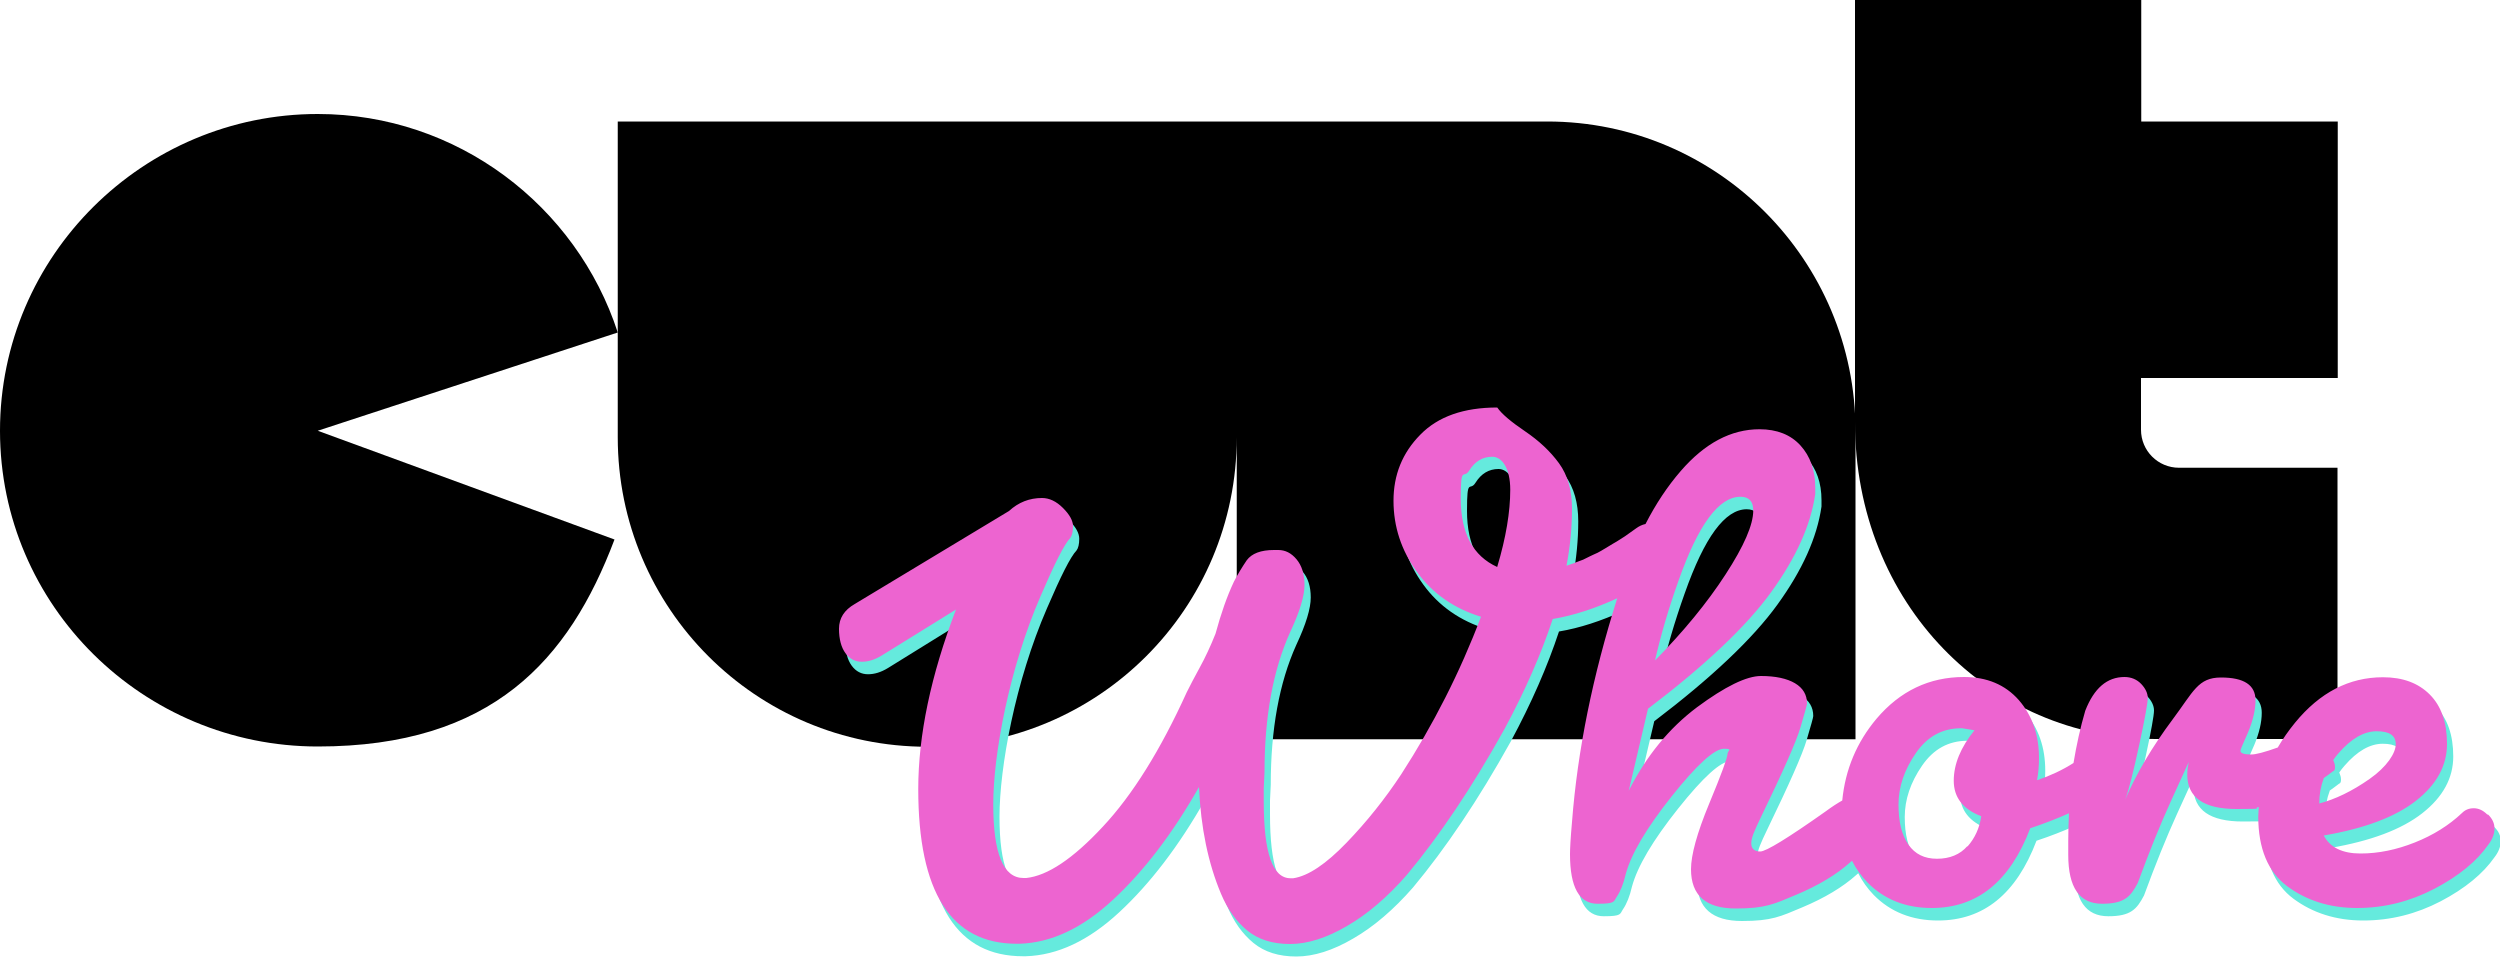
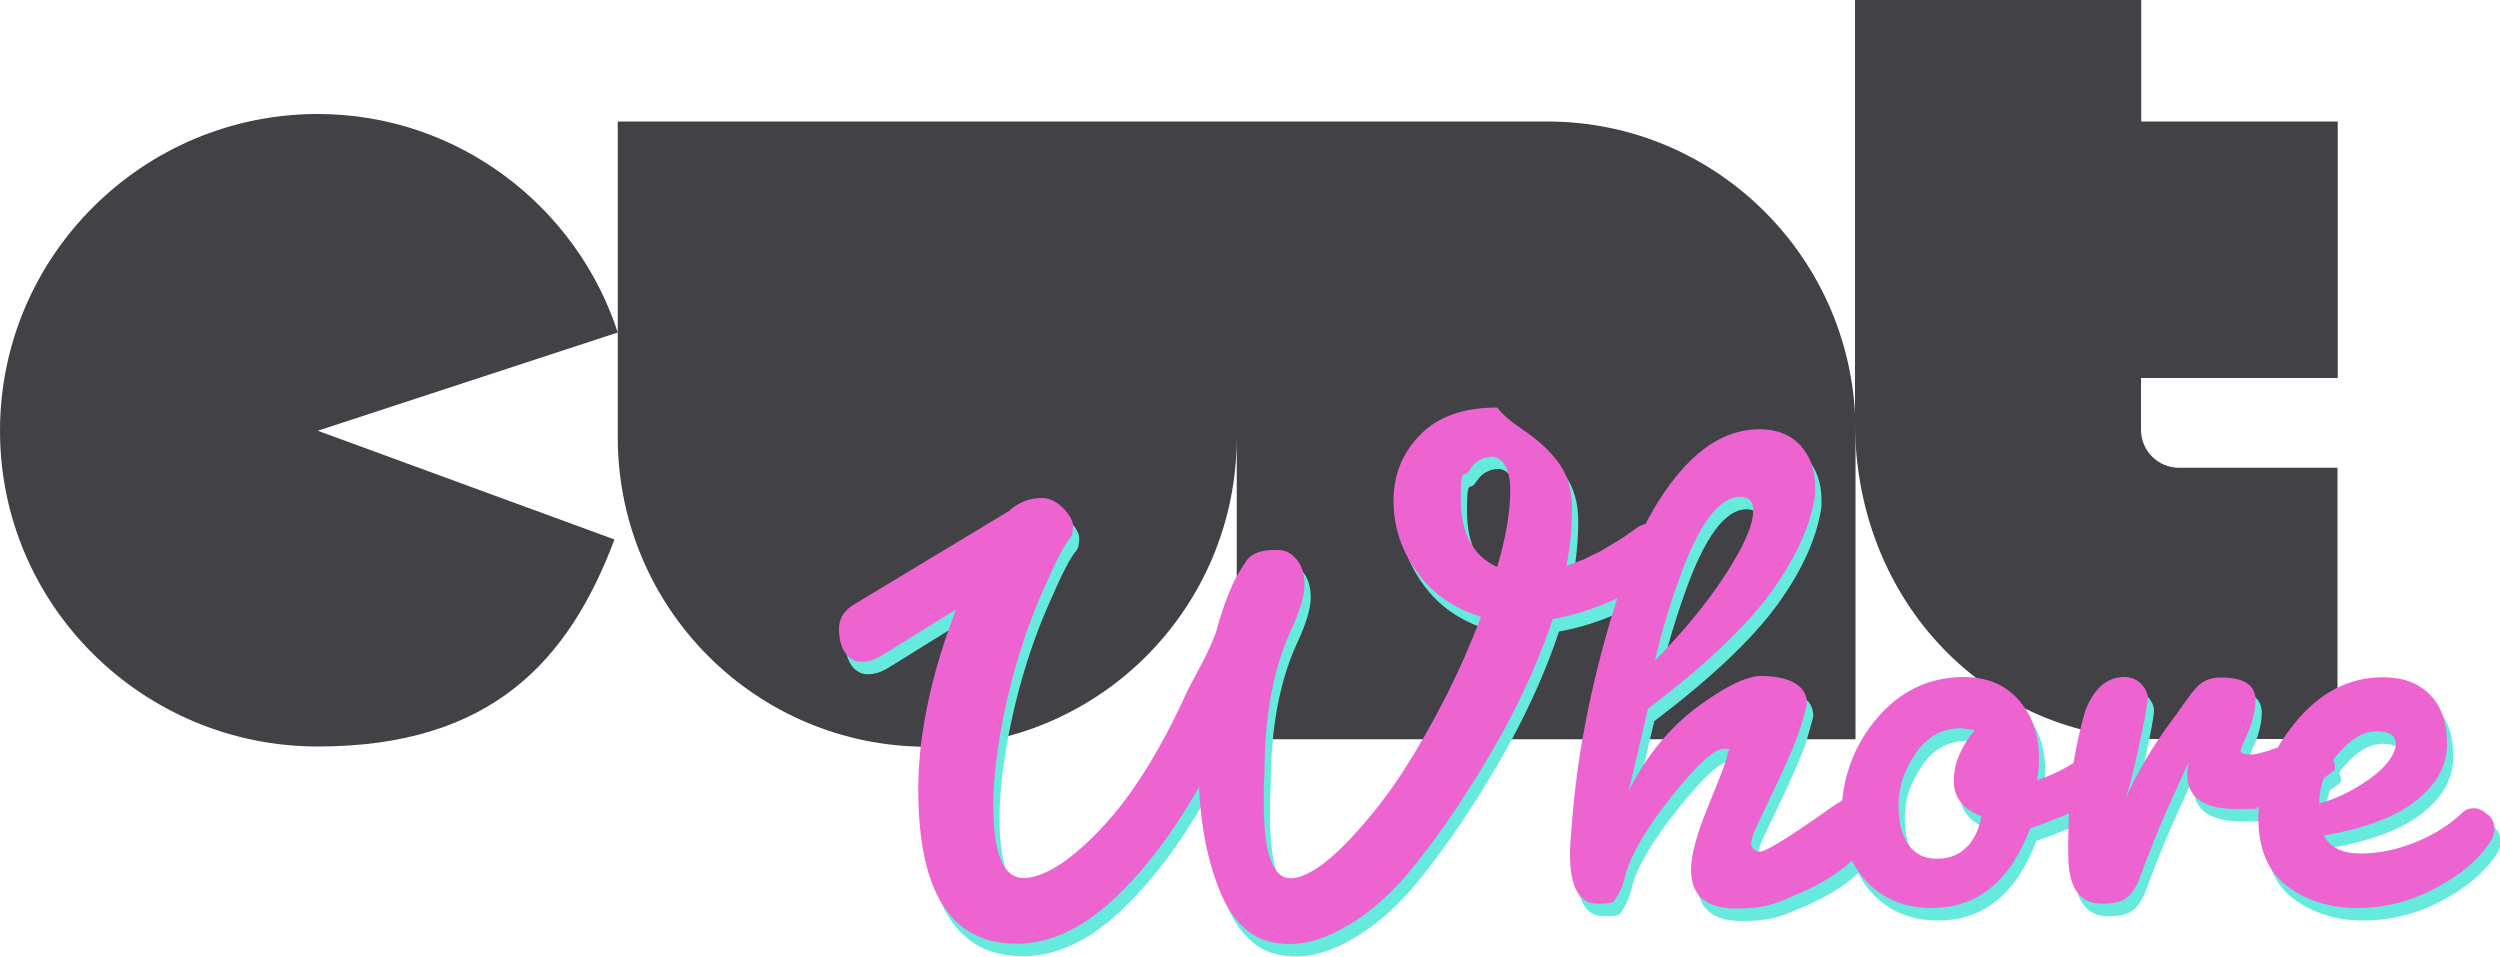
<svg xmlns="http://www.w3.org/2000/svg" version="1.1" viewBox="0 0 1000 382.6">
+   <defs>
+     <style>
+       .cls-1 {
+         fill: #ed64d0;
+       }
+ 
+       .cls-2 {
+         fill: #65eadd;
+       }
+ 
+       .cls-3 {
+         fill: #414146;
+       }
+     </style>
+   </defs>
  <g>
    <g id="Layer_1">
-       <g>
+       <g id="Layer_1-2" data-name="Layer_1">
        <g>
-           <path d="M127.1,45.6C57.4,45.6,0,102.2,0,172.3s57.4,126.3,127.1,126.3,100.5-34.6,118.7-82.8l-118.7-43.5,120-39.3c-16.5-50.7-64.2-87.4-120-87.4Z" />
-           <path d="M618.8,48.6H247.1v126.3c0,68.4,55.3,123.8,123.8,123.8s123.8-55.3,123.8-123.8v120.8h247.5v-123.3c0-68.4-55.3-123.8-123.3-123.8Z" />
-           <path d="M935.1,151.2V48.6h-78.6V0h-114.5v168.9c0,72.6,54.1,126.7,120.4,126.7h72.6v-108.5h-63.4c-8.4,0-15.2-6.8-15.2-15.2v-20.7h78.6Z" />
+           <g>
+             <path class="cls-3" d="M127.1,45.6C57.4,45.6,0,102.2,0,172.3s57.4,126.3,127.1,126.3,100.5-34.6,118.7-82.8l-118.7-43.5,120-39.3c-16.5-50.7-64.2-87.4-120-87.4Z" />
+             <path class="cls-3" d="M618.8,48.6H247.1v126.3c0,68.4,55.3,123.8,123.8,123.8s123.8-55.3,123.8-123.8v120.8h247.5v-123.3c0-68.4-55.3-123.8-123.3-123.8h-.1Z" />
+             <path class="cls-3" d="M935.1,151.2V48.6h-78.6V0h-114.5v168.9c0,72.6,54.1,126.7,120.4,126.7h72.6v-108.5h-63.4c-8.4,0-15.2-6.8-15.2-15.2v-20.7h78.7Z" />
+           </g>
+           <path class="cls-2" d="M997.4,330.8c-1.7-1.7-3.5-2.5-5.4-2.5s-3.4.6-4.7,1.9c-5.3,5-11.6,8.9-18.9,11.8-7.3,2.9-14.5,4.4-21.7,4.4s-12.2-2.4-14.7-7.2c16.3-2.8,28.6-7.4,36.9-13.9,8.3-6.5,12.4-14.1,12.4-22.7s-2.3-15.2-6.9-19.8c-4.6-4.6-10.8-6.9-18.7-6.9-13.6,0-25.3,6.1-35.2,18.2-2.7,3.3-4.9,6.5-6.9,9.9-5.3,1.9-8.8,2.8-10.6,2.8-2.8,0-4.3-.5-4.3-1.4s1-2.7,3-7.4c2-4.8,3-9.1,3-12.9,0-6.1-4.6-9.1-13.8-9.1s-11,5.6-19.3,16.7-14.6,21.8-19,32.1c1.5-4,3.3-11.3,5.6-21.9s3.4-16.8,3.4-18.7-.9-3.8-2.6-5.6c-1.7-1.8-4-2.8-6.7-2.8-7,0-12.2,4.5-15.7,13.5-2,6.8-3.5,13.7-4.7,20.9-4.4,2.8-9.3,5.1-14.6,6.9.6-3.1.8-6.1.8-8.8,0-9.4-2.7-17.1-8.1-23.3-5.4-6.1-12.7-9.2-21.9-9.2-13.9,0-25.6,5.6-35,16.7-7.9,9.4-12.5,20.3-13.7,32.7-1.8,1-4,2.4-6.7,4.4-15,10.6-23.8,16-26.1,16s-3.6-1.1-3.6-3.3,1.3-5.1,3.9-10.5c8.8-18.2,14.1-30.1,15.8-35.9s2.6-8.9,2.6-9.5c0-3.5-1.6-6.2-4.8-8.1s-7.8-2.9-13.6-2.9-14.4,4.2-25.6,12.5c-11.2,8.4-20.3,19.5-27.3,33.4l7.7-32.8c22.9-17.4,39.4-33,49.3-46.7,9.9-13.7,15.8-26.7,17.6-39.2v-2.5c0-7-2-12.6-5.9-16.9-3.9-4.3-9.4-6.5-16.4-6.5-11.4,0-21.9,5.6-31.5,16.7-5.3,6.1-10,13.2-14.1,21.2-1.4.3-2.6.9-3.7,1.7-1.9,1.4-3.4,2.4-4.5,3.2-1.1.7-2.2,1.4-3.3,2.1-1.1.6-2.2,1.3-3.2,1.9-1,.6-2,1.2-3,1.8s-2,1.1-3,1.5c-1,.5-2,.9-2.9,1.4s-1.8.9-2.8,1.2c-1.8.7-3.6,1.4-5.2,1.9,1.5-7.9,2.2-15.5,2.2-22.8s-1.7-13.4-5.2-18.2-8-9-13.6-12.8-9.3-6.9-11.1-9.5c-13.4,0-23.7,3.6-30.8,10.9-7.2,7.3-10.7,16.1-10.7,26.4s3.1,19.9,9.4,28.5c6.2,8.6,14.8,14.6,25.6,17.9-8.4,22.2-19.1,43.2-31.9,63-6.4,9.7-13.7,18.9-21.9,27.4s-15.3,13.3-21.3,14.2h-1.1c-7.2,0-10.7-10.2-10.7-30.6v-5.5l.3-6.3c0-22.2,3.4-40.8,10.2-55.9,3.9-8.3,5.8-14.6,5.8-19s-1.1-7.8-3.2-10.3c-2.1-2.5-4.5-3.7-7.3-3.7h-1.7c-5.3,0-8.9,1.4-10.9,4.1-1.9,2.8-3.6,5.6-5.1,8.5-2.8,5.9-5.2,12.8-7.4,20.9-2,5-4.1,9.5-6.3,13.5-2.2,4-3.9,7.3-5.2,9.9-10.5,23.1-21.7,41.1-33.6,53.8-11.9,12.8-22.1,19.6-30.6,20.5h-1.1c-8.1,0-12.1-9.8-12.1-29.5s6.3-54.2,19-83.4c5.5-12.8,9.4-20.6,11.8-23.1.7-.9,1.1-2.5,1.1-4.7s-1.3-4.6-4-7.3-5.5-4-8.4-4c-5,0-9.4,1.7-13.2,5.2l-61.7,37.2c-4.2,2.4-6.3,5.7-6.3,9.9s.9,7.5,2.6,9.8,3.9,3.4,6.5,3.4,5.2-.8,8-2.5l29.7-18.4c-10.1,26.4-15.1,50.4-15.1,71.8,0,41.3,13.1,61.9,39.4,61.9h1.1c12.7-.4,25.1-6.2,37.4-17.6s23.8-26.4,34.4-45.1c.7,16.3,3.7,30.6,8.8,42.7,2.6,6.2,6.1,11.1,10.5,14.7s10.1,5.4,17.1,5.4,14.6-2.4,22.8-7.2c8.3-4.8,16.2-11.6,23.9-20.4,13-15.6,26.1-35,39.1-58.4,8.3-15.4,14.7-30.1,19.3-44,8.3-1.4,16.9-4.2,25.8-8.3-9.8,31-15.9,60.8-18.1,89.5-.6,6.6-.8,10.9-.8,12.9,0,13.2,3.7,19.8,11,19.8s6.4-.9,7.7-2.8c1.5-2.2,2.7-5.2,3.6-9.1,2.2-8.1,8.3-18.4,18.4-31.1,10.1-12.7,17.1-19,20.9-19s1.4.7,1.4,2.1-2.4,8-7.3,19.8c-4.9,11.8-7.3,20.6-7.3,26.3,0,10.5,6,15.7,17.9,15.7s15.4-1.8,24.2-5.5,16-8,21.5-12.9c.3-.2.5-.5.8-.7,1.6,3.2,3.7,6.1,6.2,8.7,6.7,6.8,15.3,10.2,25.7,10.2,18.2,0,31.3-10.6,39.4-31.9,5.7-1.9,10.8-3.9,15.5-6-.2,3.7-.3,7.4-.3,11.2v5.5c0,13,4.5,19.5,13.5,19.5s11.4-2.8,14.3-8.3c4.6-12.5,9-23.4,13.2-32.6,4.2-9.3,6.6-14.5,7.2-15.8-.4,1.8-.6,3.5-.6,5,0,9.2,6.6,13.8,19.7,13.8s5.9-.3,8.9-.8c0,1.3-.2,2.6-.2,3.8,0,12.8,3.9,22.2,11.6,27.9s17,8.7,27.9,8.7,21.2-2.6,31-7.7c9.7-5.1,16.9-11,21.5-17.6,1.7-2.2,2.5-4.4,2.5-6.5s-.9-4-2.6-5.6h-.3ZM601.4,231.7c-9.7-4.4-14.6-13.5-14.6-27.3s1.1-7.6,3.4-11.3c2.3-3.7,5.4-5.5,9.2-5.5s7.2,4.4,7.2,13.2-1.7,19.1-5.2,30.8h0ZM698.6,203.7c3.5,0,5.2,1.8,5.2,5.5,0,5.7-3.7,14.2-11.1,25.6-7.4,11.4-16.8,22.8-28.2,34.4,2.2-9.7,5.3-20.4,9.4-31.9,7.9-22.4,16.1-33.6,24.8-33.6h-.1ZM789.4,343.5c-2.9,3.3-7,5-12.1,5s-8.8-1.9-11.4-5.6c-2.7-3.8-4-9.1-4-16.1s2.3-13.8,6.9-20.5c4.6-6.7,10.6-10,18.2-10h.3l5,.8c-5.5,6.8-8.3,13.5-8.3,20.2s3.7,11.4,11,14.2c-.7,4.8-2.6,8.8-5.5,12.1h-.1ZM931.8,316.3c1.3-.9,2.5-1.8,3.8-2.8.6-.2.8-.7.8-1.7s-.3-1.8-.7-2.8c.6-.9,1.3-1.8,2.1-2.7,5.1-5.9,10.2-8.8,15.3-8.8s7.6,1.7,7.6,5.2-3.5,9-10.5,13.9-13.7,8.1-20.1,9.8c0-3.6.6-6.9,1.8-10.1h0Z" />
+           <path class="cls-1" d="M994.9,325.8c-1.7-1.7-3.5-2.5-5.4-2.5s-3.4.6-4.7,1.9c-5.3,5-11.6,8.9-18.9,11.8-7.3,2.9-14.5,4.4-21.7,4.4s-12.2-2.4-14.7-7.2c16.3-2.8,28.6-7.4,36.9-13.9,8.3-6.5,12.4-14.1,12.4-22.7s-2.3-15.2-6.9-19.8c-4.6-4.6-10.8-6.9-18.7-6.9-13.6,0-25.3,6.1-35.2,18.2-2.7,3.3-4.9,6.5-6.9,9.9-5.3,1.9-8.8,2.8-10.6,2.8-2.8,0-4.3-.5-4.3-1.4s1-2.7,3-7.4c2-4.8,3-9.1,3-12.9,0-6.1-4.6-9.1-13.8-9.1s-11,5.6-19.3,16.7-14.6,21.8-19,32.1c1.5-4,3.3-11.3,5.6-21.9s3.4-16.8,3.4-18.7-.9-3.8-2.6-5.6c-1.7-1.8-4-2.8-6.7-2.8-7,0-12.2,4.5-15.7,13.5-2,6.8-3.5,13.7-4.7,20.9-4.4,2.8-9.3,5.1-14.6,6.9.6-3.1.8-6.1.8-8.8,0-9.4-2.7-17.1-8.1-23.3-5.4-6.1-12.7-9.2-21.9-9.2-13.9,0-25.6,5.6-35,16.7-7.9,9.4-12.5,20.3-13.7,32.7-1.8,1-4,2.4-6.7,4.4-15,10.6-23.8,16-26.1,16s-3.6-1.1-3.6-3.3,1.3-5.1,3.9-10.5c8.8-18.2,14.1-30.1,15.8-35.9s2.6-8.9,2.6-9.5c0-3.5-1.6-6.2-4.8-8.1s-7.8-2.9-13.6-2.9-14.4,4.2-25.6,12.5c-11.2,8.4-20.3,19.5-27.3,33.4l7.7-32.8c22.9-17.4,39.4-33,49.3-46.7,9.9-13.7,15.8-26.7,17.6-39.2v-2.5c0-7-2-12.6-5.9-16.9-3.9-4.3-9.4-6.5-16.4-6.5-11.4,0-21.9,5.6-31.5,16.7-5.3,6.1-10,13.2-14.1,21.2-1.4.3-2.6.9-3.7,1.7-1.9,1.4-3.4,2.4-4.5,3.2-1.1.7-2.2,1.4-3.3,2.1-1.1.6-2.2,1.3-3.2,1.9-1,.6-2,1.2-3,1.8s-2,1.1-3,1.5c-1,.5-2,.9-2.9,1.4s-1.8.9-2.8,1.2c-1.8.7-3.6,1.4-5.2,1.9,1.5-7.9,2.2-15.5,2.2-22.8s-1.7-13.4-5.2-18.2-8-9-13.6-12.8-9.3-6.9-11.1-9.5c-13.4,0-23.7,3.6-30.8,10.9-7.2,7.3-10.7,16.1-10.7,26.4s3.1,19.9,9.4,28.5c6.2,8.6,14.8,14.6,25.6,17.9-8.4,22.2-19.1,43.2-31.9,63-6.4,9.7-13.7,18.9-21.9,27.4s-15.3,13.3-21.3,14.2h-1.1c-7.2,0-10.7-10.2-10.7-30.6v-5.5l.3-6.3c0-22.2,3.4-40.8,10.2-55.9,3.9-8.3,5.8-14.6,5.8-19s-1.1-7.8-3.2-10.3c-2.1-2.5-4.5-3.7-7.3-3.7h-1.7c-5.3,0-8.9,1.4-10.9,4.1-1.9,2.8-3.6,5.6-5.1,8.5-2.8,5.9-5.2,12.8-7.4,20.9-2,5-4.1,9.5-6.3,13.5-2.2,4-3.9,7.3-5.2,9.9-10.5,23.1-21.7,41.1-33.6,53.8-11.9,12.8-22.1,19.6-30.6,20.5h-1.1c-8.1,0-12.1-9.8-12.1-29.5s6.3-54.2,19-83.4c5.5-12.8,9.4-20.6,11.8-23.1.7-.9,1.1-2.5,1.1-4.7s-1.3-4.6-4-7.3-5.5-4-8.4-4c-5,0-9.4,1.7-13.2,5.2l-61.7,37.2c-4.2,2.4-6.3,5.7-6.3,9.9s.9,7.5,2.6,9.8,3.9,3.4,6.5,3.4,5.2-.8,8-2.5l29.7-18.4c-10.1,26.4-15.1,50.4-15.1,71.8,0,41.3,13.1,61.9,39.4,61.9h1.1c12.7-.4,25.1-6.2,37.4-17.6s23.8-26.4,34.4-45.1c.7,16.3,3.7,30.6,8.8,42.7,2.6,6.2,6.1,11.1,10.5,14.7s10.1,5.4,17.1,5.4,14.6-2.4,22.8-7.2c8.3-4.8,16.2-11.6,23.9-20.4,13-15.6,26.1-35,39.1-58.4,8.3-15.4,14.7-30.1,19.3-44,8.3-1.4,16.9-4.2,25.8-8.3-9.8,31-15.9,60.8-18.1,89.5-.6,6.6-.8,10.9-.8,12.9,0,13.2,3.7,19.8,11,19.8s6.4-.9,7.7-2.8c1.5-2.2,2.7-5.2,3.6-9.1,2.2-8.1,8.3-18.4,18.4-31.1,10.1-12.7,17.1-19,20.9-19s1.4.7,1.4,2.1-2.4,8-7.3,19.8c-4.9,11.8-7.3,20.6-7.3,26.3,0,10.5,6,15.7,17.9,15.7s15.4-1.8,24.2-5.5,16-8,21.5-12.9c.3-.2.5-.5.8-.7,1.6,3.2,3.7,6.1,6.2,8.7,6.7,6.8,15.3,10.2,25.7,10.2,18.2,0,31.3-10.6,39.4-31.9,5.7-1.9,10.8-3.9,15.5-6-.2,3.7-.3,7.4-.3,11.2v5.5c0,13,4.5,19.5,13.5,19.5s11.4-2.8,14.3-8.3c4.6-12.5,9-23.4,13.2-32.6,4.2-9.3,6.6-14.5,7.2-15.8-.4,1.8-.6,3.5-.6,5,0,9.2,6.6,13.8,19.7,13.8s5.9-.3,8.9-.8c0,1.3-.2,2.6-.2,3.8,0,12.8,3.9,22.2,11.6,27.9s17,8.7,27.9,8.7,21.2-2.6,31-7.7c9.7-5.1,16.9-11,21.5-17.6,1.7-2.2,2.5-4.4,2.5-6.5s-.9-4-2.6-5.6h-.3ZM598.9,226.8c-9.7-4.4-14.6-13.5-14.6-27.3s1.1-7.6,3.4-11.3c2.3-3.7,5.4-5.5,9.2-5.5s7.2,4.4,7.2,13.2-1.7,19.1-5.2,30.8h0ZM696.1,198.7c3.5,0,5.2,1.8,5.2,5.5,0,5.7-3.7,14.2-11.1,25.6-7.4,11.4-16.8,22.8-28.2,34.4,2.2-9.7,5.3-20.4,9.4-31.9,7.9-22.4,16.1-33.6,24.8-33.6h-.1ZM786.9,338.5c-2.9,3.3-7,5-12.1,5s-8.8-1.9-11.4-5.6c-2.7-3.8-4-9.1-4-16.1s2.3-13.8,6.9-20.5c4.6-6.7,10.6-10,18.2-10h.3l5,.8c-5.5,6.8-8.3,13.5-8.3,20.2s3.7,11.4,11,14.2c-.7,4.8-2.6,8.8-5.5,12.1h-.1ZM929.4,311.3c1.3-.9,2.5-1.8,3.8-2.8.6-.2.8-.7.8-1.7s-.3-1.8-.7-2.8c.6-.9,1.3-1.8,2.1-2.7,5.1-5.9,10.2-8.8,15.3-8.8s7.6,1.7,7.6,5.2-3.5,9-10.5,13.9-13.7,8.1-20.1,9.8c0-3.6.6-6.9,1.8-10.1h0Z" />
        </g>
-         <path d="M997.4,330.8c-1.7-1.7-3.5-2.5-5.4-2.5s-3.4.6-4.7,1.9c-5.3,5-11.6,8.9-18.9,11.8-7.3,2.9-14.5,4.4-21.7,4.4s-12.2-2.4-14.7-7.2c16.3-2.8,28.6-7.4,36.9-13.9,8.3-6.5,12.4-14.1,12.4-22.7s-2.3-15.2-6.9-19.8c-4.6-4.6-10.8-6.9-18.7-6.9-13.6,0-25.3,6.1-35.2,18.2-2.7,3.3-4.9,6.5-6.9,9.9-5.3,1.9-8.8,2.8-10.6,2.8-2.8,0-4.3-.5-4.3-1.4s1-2.7,3-7.4c2-4.8,3-9.1,3-12.9,0-6.1-4.6-9.1-13.8-9.1s-11,5.6-19.3,16.7c-8.3,11.1-14.6,21.8-19,32.1,1.5-4,3.3-11.3,5.6-21.9,2.3-10.6,3.4-16.8,3.4-18.7s-.9-3.8-2.6-5.6c-1.7-1.8-4-2.8-6.7-2.8-7,0-12.2,4.5-15.7,13.5-2,6.8-3.5,13.7-4.7,20.9-4.4,2.8-9.3,5.1-14.6,6.9.6-3.1.8-6.1.8-8.8,0-9.4-2.7-17.1-8.1-23.3-5.4-6.1-12.7-9.2-21.9-9.2-13.9,0-25.6,5.6-35,16.7-7.9,9.4-12.5,20.3-13.7,32.7-1.8,1-4,2.4-6.7,4.4-15,10.6-23.8,16-26.1,16s-3.6-1.1-3.6-3.3,1.3-5.1,3.9-10.5c8.8-18.2,14.1-30.1,15.8-35.9,1.7-5.8,2.6-8.9,2.6-9.5,0-3.5-1.6-6.2-4.8-8.1-3.2-1.9-7.8-2.9-13.6-2.9s-14.4,4.2-25.6,12.5c-11.2,8.4-20.3,19.5-27.3,33.4l7.7-32.8c22.9-17.4,39.4-33,49.3-46.7,9.9-13.7,15.8-26.7,17.6-39.2v-2.5c0-7-2-12.6-5.9-16.9-3.9-4.3-9.4-6.5-16.4-6.5-11.4,0-21.9,5.6-31.5,16.7-5.3,6.1-10,13.2-14.1,21.2-1.4.3-2.6.9-3.7,1.7-1.9,1.4-3.4,2.4-4.5,3.2-1.1.7-2.2,1.4-3.3,2.1-1.1.6-2.2,1.3-3.2,1.9-1,.6-2,1.2-3,1.8-1,.6-2,1.1-3,1.5-1,.5-2,.9-2.9,1.4-.9.5-1.8.9-2.8,1.2-1.8.7-3.6,1.4-5.2,1.9,1.5-7.9,2.2-15.5,2.2-22.8s-1.7-13.4-5.2-18.2c-3.5-4.8-8-9-13.6-12.8-5.6-3.8-9.3-6.9-11.1-9.5-13.4,0-23.7,3.6-30.8,10.9-7.2,7.3-10.7,16.1-10.7,26.4s3.1,19.9,9.4,28.5c6.2,8.6,14.8,14.6,25.6,17.9-8.4,22.2-19.1,43.2-31.9,63-6.4,9.7-13.7,18.9-21.9,27.4-8.2,8.5-15.3,13.3-21.3,14.2h-1.1c-7.2,0-10.7-10.2-10.7-30.6v-5.5l.3-6.3c0-22.2,3.4-40.8,10.2-55.9,3.9-8.3,5.8-14.6,5.8-19s-1.1-7.8-3.2-10.3c-2.1-2.5-4.5-3.7-7.3-3.7h-1.7c-5.3,0-8.9,1.4-10.9,4.1-1.9,2.8-3.6,5.6-5.1,8.5-2.8,5.9-5.2,12.8-7.4,20.9-2,5-4.1,9.5-6.3,13.5-2.2,4-3.9,7.3-5.2,9.9-10.5,23.1-21.7,41.1-33.6,53.8-11.9,12.8-22.1,19.6-30.6,20.5h-1.1c-8.1,0-12.1-9.8-12.1-29.5s6.3-54.2,19-83.4c5.5-12.8,9.4-20.6,11.8-23.1.7-.9,1.1-2.5,1.1-4.7s-1.3-4.6-4-7.3c-2.7-2.7-5.5-4-8.4-4-5,0-9.4,1.7-13.2,5.2l-61.7,37.2c-4.2,2.4-6.3,5.7-6.3,9.9s.9,7.5,2.6,9.8c1.7,2.3,3.9,3.4,6.5,3.4s5.2-.8,8-2.5l29.7-18.4c-10.1,26.4-15.1,50.4-15.1,71.8,0,41.3,13.1,61.9,39.4,61.9h1.1c12.7-.4,25.1-6.2,37.4-17.6,12.3-11.4,23.8-26.4,34.4-45.1.7,16.3,3.7,30.6,8.8,42.7,2.6,6.2,6.1,11.1,10.5,14.7,4.4,3.6,10.1,5.4,17.1,5.4s14.6-2.4,22.8-7.2c8.3-4.8,16.2-11.6,23.9-20.4,13-15.6,26.1-35,39.1-58.4,8.3-15.4,14.7-30.1,19.3-44,8.3-1.4,16.9-4.2,25.8-8.3-9.8,31-15.9,60.8-18.1,89.5-.6,6.6-.8,10.9-.8,12.9,0,13.2,3.7,19.8,11,19.8s6.4-.9,7.7-2.8c1.5-2.2,2.7-5.2,3.6-9.1,2.2-8.1,8.3-18.4,18.4-31.1,10.1-12.7,17.1-19,20.9-19s1.4.7,1.4,2.1-2.4,8-7.3,19.8c-4.9,11.8-7.3,20.6-7.3,26.3,0,10.5,6,15.7,17.9,15.7s15.4-1.8,24.2-5.5c8.8-3.7,16-8,21.5-12.9.3-.2.5-.5.8-.7,1.6,3.2,3.7,6.1,6.2,8.7,6.7,6.8,15.3,10.2,25.7,10.2,18.2,0,31.3-10.6,39.4-31.9,5.7-1.9,10.8-3.9,15.5-6-.2,3.7-.3,7.4-.3,11.2v5.5c0,13,4.5,19.5,13.5,19.5s11.4-2.8,14.3-8.3c4.6-12.5,9-23.4,13.2-32.6,4.2-9.3,6.6-14.5,7.2-15.8-.4,1.8-.6,3.5-.6,5,0,9.2,6.6,13.8,19.7,13.8s5.9-.3,8.9-.8c0,1.3-.2,2.6-.2,3.8,0,12.8,3.9,22.2,11.6,27.9s17,8.7,27.9,8.7,21.2-2.6,31-7.7c9.7-5.1,16.9-11,21.5-17.6,1.7-2.2,2.5-4.4,2.5-6.5s-.9-4-2.6-5.6ZM601.4,231.7c-9.7-4.4-14.6-13.5-14.6-27.3s1.1-7.6,3.4-11.3c2.3-3.7,5.4-5.5,9.2-5.5s7.2,4.4,7.2,13.2-1.7,19.1-5.2,30.8ZM698.6,203.7c3.5,0,5.2,1.8,5.2,5.5,0,5.7-3.7,14.2-11.1,25.6-7.4,11.4-16.8,22.8-28.2,34.4,2.2-9.7,5.3-20.4,9.4-31.9,7.9-22.4,16.1-33.6,24.8-33.6ZM789.4,343.5c-2.9,3.3-7,5-12.1,5s-8.8-1.9-11.4-5.6c-2.7-3.8-4-9.1-4-16.1s2.3-13.8,6.9-20.5c4.6-6.7,10.6-10,18.2-10h.3l5,.8c-5.5,6.8-8.3,13.5-8.3,20.2s3.7,11.4,11,14.2c-.7,4.8-2.6,8.8-5.5,12.1ZM931.8,316.3c1.3-.9,2.5-1.8,3.8-2.8.6-.2.8-.7.8-1.7s-.3-1.8-.7-2.8c.6-.9,1.3-1.8,2.1-2.7,5.1-5.9,10.2-8.8,15.3-8.8s7.6,1.7,7.6,5.2-3.5,9-10.5,13.9c-7,4.9-13.7,8.1-20.1,9.8,0-3.6.6-6.9,1.8-10.1Z" fill="#65eadd" />
-         <path d="M994.9,325.8c-1.7-1.7-3.5-2.5-5.4-2.5s-3.4.6-4.7,1.9c-5.3,5-11.6,8.9-18.9,11.8-7.3,2.9-14.5,4.4-21.7,4.4s-12.2-2.4-14.7-7.2c16.3-2.8,28.6-7.4,36.9-13.9,8.3-6.5,12.4-14.1,12.4-22.7s-2.3-15.2-6.9-19.8c-4.6-4.6-10.8-6.9-18.7-6.9-13.6,0-25.3,6.1-35.2,18.2-2.7,3.3-4.9,6.5-6.9,9.9-5.3,1.9-8.8,2.8-10.6,2.8-2.8,0-4.3-.5-4.3-1.4s1-2.7,3-7.4c2-4.8,3-9.1,3-12.9,0-6.1-4.6-9.1-13.8-9.1s-11,5.6-19.3,16.7c-8.3,11.1-14.6,21.8-19,32.1,1.5-4,3.3-11.3,5.6-21.9,2.3-10.6,3.4-16.8,3.4-18.7s-.9-3.8-2.6-5.6c-1.7-1.8-4-2.8-6.7-2.8-7,0-12.2,4.5-15.7,13.5-2,6.8-3.5,13.7-4.7,20.9-4.4,2.8-9.3,5.1-14.6,6.9.6-3.1.8-6.1.8-8.8,0-9.4-2.7-17.1-8.1-23.3-5.4-6.1-12.7-9.2-21.9-9.2-13.9,0-25.6,5.6-35,16.7-7.9,9.4-12.5,20.3-13.7,32.7-1.8,1-4,2.4-6.7,4.4-15,10.6-23.8,16-26.1,16s-3.6-1.1-3.6-3.3,1.3-5.1,3.9-10.5c8.8-18.2,14.1-30.1,15.8-35.9,1.7-5.8,2.6-8.9,2.6-9.5,0-3.5-1.6-6.2-4.8-8.1-3.2-1.9-7.8-2.9-13.6-2.9s-14.4,4.2-25.6,12.5c-11.2,8.4-20.3,19.5-27.3,33.4l7.7-32.8c22.9-17.4,39.4-33,49.3-46.7,9.9-13.7,15.8-26.7,17.6-39.2v-2.5c0-7-2-12.6-5.9-16.9-3.9-4.3-9.4-6.5-16.4-6.5-11.4,0-21.9,5.6-31.5,16.7-5.3,6.1-10,13.2-14.1,21.2-1.4.3-2.6.9-3.7,1.7-1.9,1.4-3.4,2.4-4.5,3.2-1.1.7-2.2,1.4-3.3,2.1-1.1.6-2.2,1.3-3.2,1.9-1,.6-2,1.2-3,1.8-1,.6-2,1.1-3,1.5-1,.5-2,.9-2.9,1.4-.9.5-1.8.9-2.8,1.2-1.8.7-3.6,1.4-5.2,1.9,1.5-7.9,2.2-15.5,2.2-22.8s-1.7-13.4-5.2-18.2c-3.5-4.8-8-9-13.6-12.8-5.6-3.8-9.3-6.9-11.1-9.5-13.4,0-23.7,3.6-30.8,10.9-7.2,7.3-10.7,16.1-10.7,26.4s3.1,19.9,9.4,28.5c6.2,8.6,14.8,14.6,25.6,17.9-8.4,22.2-19.1,43.2-31.9,63-6.4,9.7-13.7,18.9-21.9,27.4-8.2,8.5-15.3,13.3-21.3,14.2h-1.1c-7.2,0-10.7-10.2-10.7-30.6v-5.5l.3-6.3c0-22.2,3.4-40.8,10.2-55.9,3.9-8.3,5.8-14.6,5.8-19s-1.1-7.8-3.2-10.3c-2.1-2.5-4.5-3.7-7.3-3.7h-1.7c-5.3,0-8.9,1.4-10.9,4.1-1.9,2.8-3.6,5.6-5.1,8.5-2.8,5.9-5.2,12.8-7.4,20.9-2,5-4.1,9.5-6.3,13.5-2.2,4-3.9,7.3-5.2,9.9-10.5,23.1-21.7,41.1-33.6,53.8-11.9,12.8-22.1,19.6-30.6,20.5h-1.1c-8.1,0-12.1-9.8-12.1-29.5s6.3-54.2,19-83.4c5.5-12.8,9.4-20.6,11.8-23.1.7-.9,1.1-2.5,1.1-4.7s-1.3-4.6-4-7.3c-2.7-2.7-5.5-4-8.4-4-5,0-9.4,1.7-13.2,5.2l-61.7,37.2c-4.2,2.4-6.3,5.7-6.3,9.9s.9,7.5,2.6,9.8c1.7,2.3,3.9,3.4,6.5,3.4s5.2-.8,8-2.5l29.7-18.4c-10.1,26.4-15.1,50.4-15.1,71.8,0,41.3,13.1,61.9,39.4,61.9h1.1c12.7-.4,25.1-6.2,37.4-17.6,12.3-11.4,23.8-26.4,34.4-45.1.7,16.3,3.7,30.6,8.8,42.7,2.6,6.2,6.1,11.1,10.5,14.7,4.4,3.6,10.1,5.4,17.1,5.4s14.6-2.4,22.8-7.2c8.3-4.8,16.2-11.6,23.9-20.4,13-15.6,26.1-35,39.1-58.4,8.3-15.4,14.7-30.1,19.3-44,8.3-1.4,16.9-4.2,25.8-8.3-9.8,31-15.9,60.8-18.1,89.5-.6,6.6-.8,10.9-.8,12.9,0,13.2,3.7,19.8,11,19.8s6.4-.9,7.7-2.8c1.5-2.2,2.7-5.2,3.6-9.1,2.2-8.1,8.3-18.4,18.4-31.1,10.1-12.7,17.1-19,20.9-19s1.4.7,1.4,2.1-2.4,8-7.3,19.8c-4.9,11.8-7.3,20.6-7.3,26.3,0,10.5,6,15.7,17.9,15.7s15.4-1.8,24.2-5.5c8.8-3.7,16-8,21.5-12.9.3-.2.5-.5.8-.7,1.6,3.2,3.7,6.1,6.2,8.7,6.7,6.8,15.3,10.2,25.7,10.2,18.2,0,31.3-10.6,39.4-31.9,5.7-1.9,10.8-3.9,15.5-6-.2,3.7-.3,7.4-.3,11.2v5.5c0,13,4.5,19.5,13.5,19.5s11.4-2.8,14.3-8.3c4.6-12.5,9-23.4,13.2-32.6,4.2-9.3,6.6-14.5,7.2-15.8-.4,1.8-.6,3.5-.6,5,0,9.2,6.6,13.8,19.7,13.8s5.9-.3,8.9-.8c0,1.3-.2,2.6-.2,3.8,0,12.8,3.9,22.2,11.6,27.9s17,8.7,27.9,8.7,21.2-2.6,31-7.7c9.7-5.1,16.9-11,21.5-17.6,1.7-2.2,2.5-4.4,2.5-6.5s-.9-4-2.6-5.6ZM598.9,226.8c-9.7-4.4-14.6-13.5-14.6-27.3s1.1-7.6,3.4-11.3c2.3-3.7,5.4-5.5,9.2-5.5s7.2,4.4,7.2,13.2-1.7,19.1-5.2,30.8ZM696.1,198.7c3.5,0,5.2,1.8,5.2,5.5,0,5.7-3.7,14.2-11.1,25.6-7.4,11.4-16.8,22.8-28.2,34.4,2.2-9.7,5.3-20.4,9.4-31.9,7.9-22.4,16.1-33.6,24.8-33.6ZM786.9,338.5c-2.9,3.3-7,5-12.1,5s-8.8-1.9-11.4-5.6c-2.7-3.8-4-9.1-4-16.1s2.3-13.8,6.9-20.5c4.6-6.7,10.6-10,18.2-10h.3l5,.8c-5.5,6.8-8.3,13.5-8.3,20.2s3.7,11.4,11,14.2c-.7,4.8-2.6,8.8-5.5,12.1ZM929.4,311.3c1.3-.9,2.5-1.8,3.8-2.8.6-.2.8-.7.8-1.7s-.3-1.8-.7-2.8c.6-.9,1.3-1.8,2.1-2.7,5.1-5.9,10.2-8.8,15.3-8.8s7.6,1.7,7.6,5.2-3.5,9-10.5,13.9c-7,4.9-13.7,8.1-20.1,9.8,0-3.6.6-6.9,1.8-10.1Z" fill="#ed64d0" />
      </g>
    </g>
  </g>
</svg>
